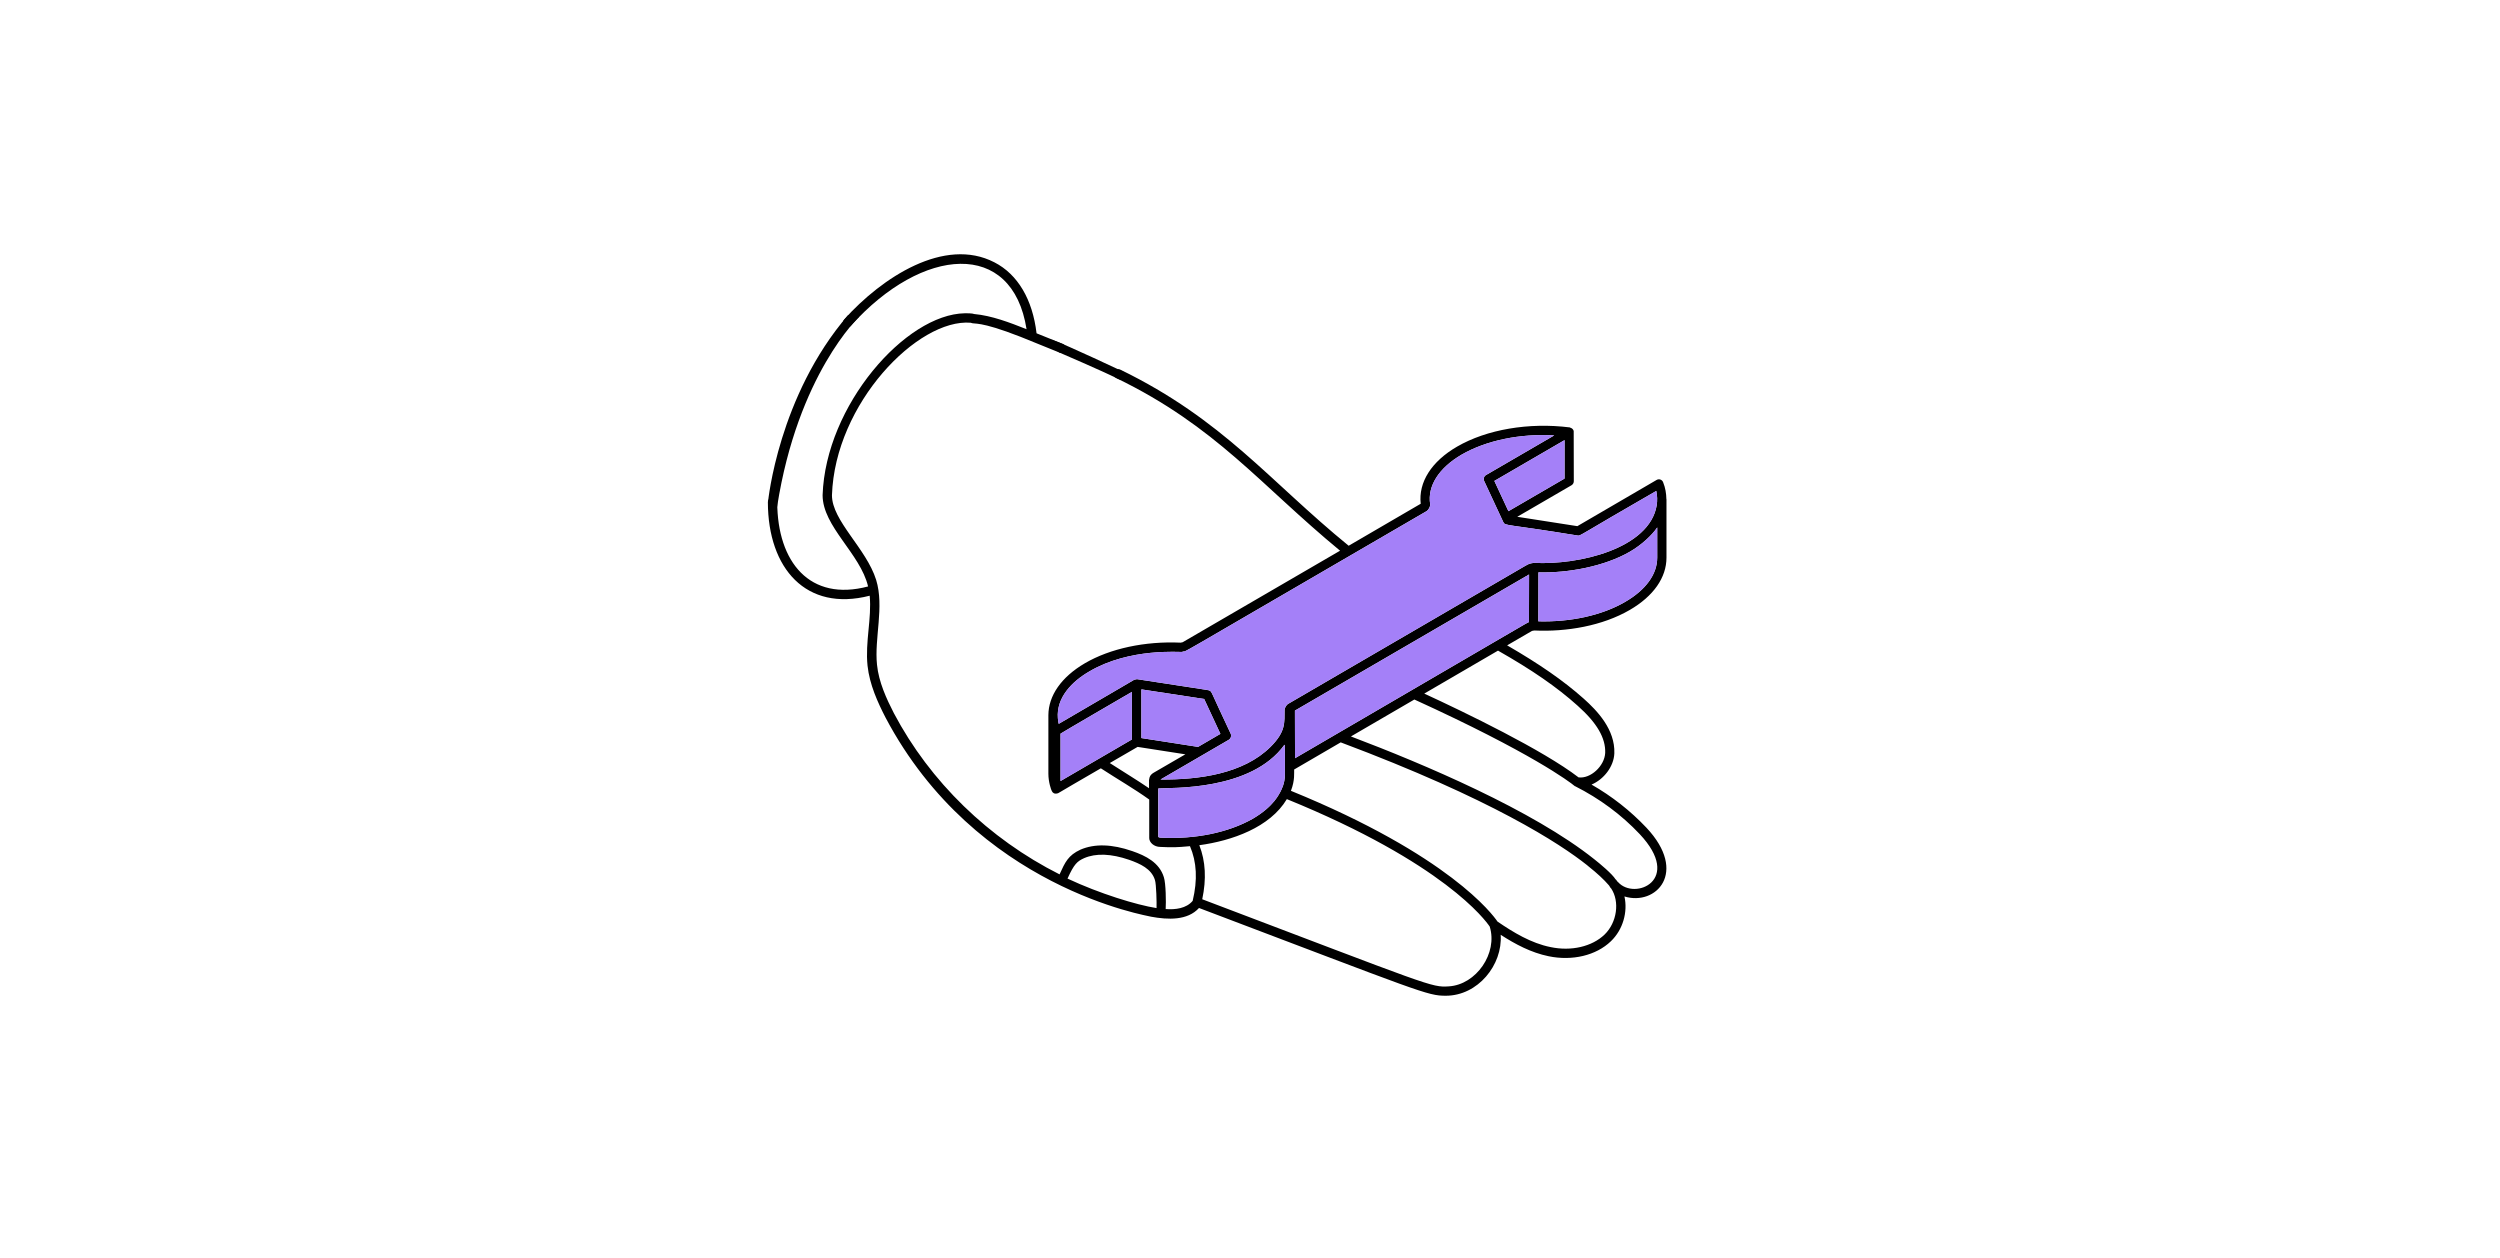
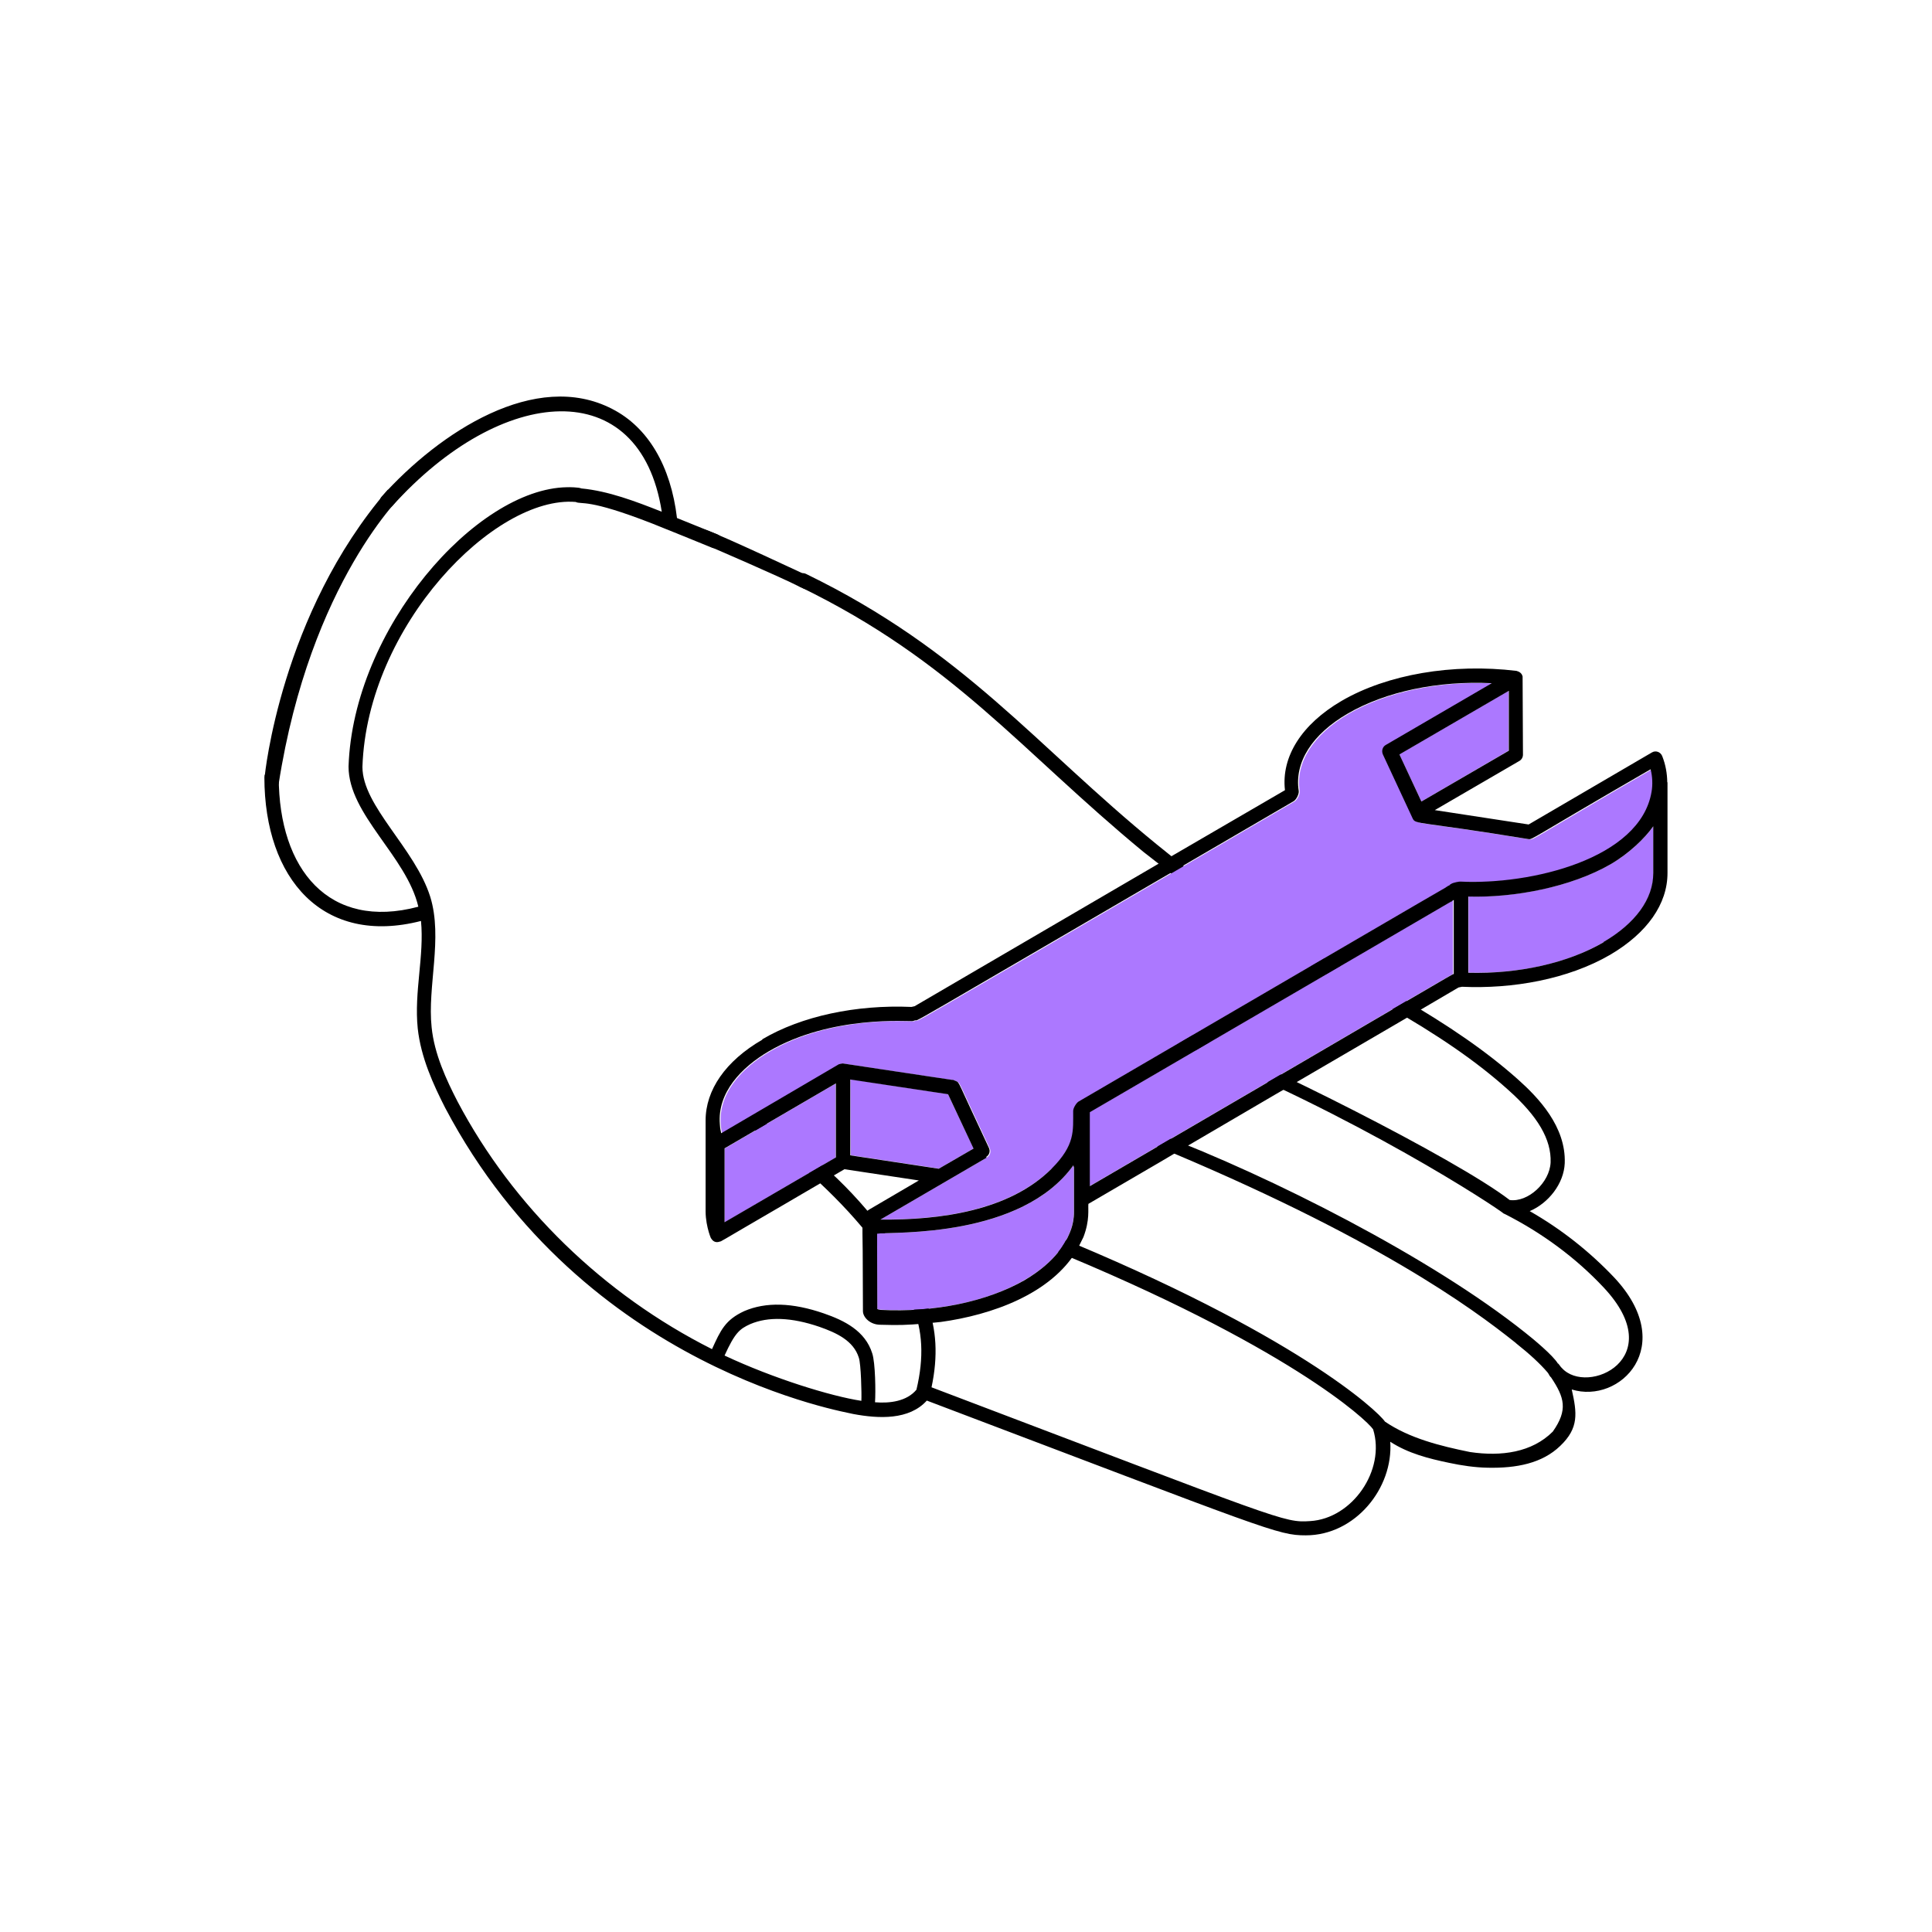
- <svg xmlns="http://www.w3.org/2000/svg" fill="none" viewBox="0 0 318 160">
-   <path fill="#000" d="M143.98 88.006c-.519.301-8.875 5.163-9.08 5.314v6.027l9.08-5.287v-6.054Zm-9.313 4.068c.547-.33 9.409-5.48 9.614-5.616.014 0 .301-.069.342-.069 6.469 1 8.397 1.302 8.903 1.37 0 0 .027 0 .041.014.014 0 .055 0 .109.014.069 0 .124.04.192.068.314.178.014-.164 2.68 5.479a.618.618 0 0 1-.246.767l-8.684 5.054c4.855.04 10.53-.713 13.99-4.15 1.97-1.959 1.765-3.096 1.792-4.712 0-.26.273-.671.438-.753 22.551-13.122 28.746-16.738 30.168-17.56 0 0 .069-.027.124-.068.013 0 .027-.014.041-.014.041-.04.082-.054.109-.068h.014l.027-.028s0-.013.027-.013h.028c.164-.11.67-.192.725-.192h.013c5.703.301 14.688-1.808 15.618-7.314a4.893 4.893 0 0 0-.055-1.835c-10.024 5.766-9.628 5.739-10.01 5.67-9.191-1.506-9.191-1.191-9.45-1.712a694.37 694.37 0 0 0-2.435-5.232.592.592 0 0 1 .246-.753l8.671-5.04c-4.363-.247-8.643.643-11.761 2.437-2.913 1.699-4.39 4-4.021 6.328.041.274-.219.726-.438.863-35.694 20.75-29.854 17.436-31.126 17.915-.246.055-6.619-.548-11.761 2.466-2.256 1.3-4.239 3.355-4.034 5.958.041.479.068.493.109.726Zm59.818-12.944.014-6.054h-.028l-.109.083c.027-.028.014 0-.041.013-.027.014-.055.028-.082.055l-.068.041a.89.89 0 0 1-.151.082c-1.573.918-7.863 4.575-29.307 17.039l.014 6.054c29.649-17.272 29.512-17.244 29.758-17.313Zm1.204-6.328-.014 6.232c4.13.11 8.123-.767 11.05-2.479 2.626-1.52 4.075-3.52 4.075-5.63v-3.834c-.67.986-1.983 2.219-3.473 3.082-3.255 1.89-7.932 2.739-11.638 2.63Zm16.287-9.094v7.218c0 2.547-1.654 4.903-4.663 6.656-3.487 2.028-8.028 2.808-12.144 2.617h-.014l-.287.054-3.159 1.836c4.089 2.37 7.152 4.478 9.737 6.78 1.723 1.534 4.007 3.93 3.898 6.957-.069 1.699-1.354 3.315-2.9 3.973a30.331 30.331 0 0 1 6.989 5.492c5.333 5.684 1.19 9.971-2.804 8.738.438 1.959-.178 4.219-1.723 5.698-1.874 1.808-4.91 2.534-7.932 1.904-2.202-.452-4.226-1.52-6.086-2.726.26 3.835-2.899 7.753-6.988 7.753-2.352 0-3.009-.411-31.386-11.163-1.463 1.616-3.966 1.506-6.099 1.109-.247-.109-22.292-3.575-33.78-25.339-.984-1.917-2.024-4.177-2.284-6.588-.314-3.027.547-6.013.274-8.903-8.082 2.082-12.937-3.465-12.951-11.888 0-.329.26-.603.588-.603h.014a.614.614 0 0 1 .588.603c.013 7.615 4.157 12.683 11.556 10.71-.985-4.177-5.785-7.615-5.785-11.614.383-11.41 10.558-23.01 18.093-23.134.178-.014.985 0 1.19.096 2.229.206 4.486 1.068 6.66 1.931-1.792-11.464-13.238-10.56-22.319-.465-.52.589-1.395-.206-.875-.781 4.814-5.355 12.759-10.546 19.105-7.26 2.968 1.521 4.855 4.726 5.361 9.027l3.364 1.356c.287.123.438.48.315.767a.59.59 0 0 1-.766.328c-1.915-.78-3.023-1.232-4.937-2-5.402-2.108-5.84-1.547-6.346-1.794-6.715-.561-17.272 10.26-17.655 21.943 0 3.26 4.362 6.752 5.621 10.765 1.053 3.424-.247 7.424.109 10.793.219 2.205 1.217 4.356 2.147 6.164 4.595 8.71 12.076 15.97 21.074 20.503.712-1.561 1.095-2.424 2.667-3.15 1.792-.767 3.994-.712 6.592.192 1.709.589 3.433 1.452 4.007 3.315.26.78.287 3.205.232 4.054 1.245.096 2.626-.082 3.433-1.041.643-2.671.52-4.945-.342-6.958-1.764.164-2.215.164-3.761.096-.834 0-1.422-.589-1.422-1.123v-4.904c-1.969-1.41-3.925-2.52-6.154-3.972-6.332 3.657-5.238 3.096-5.539 3.192-.342.095-.588-.055-.697-.302-.082-.137-.438-1.123-.438-2.205v-7.45c.014-2.466 1.628-4.836 4.65-6.603 3.214-1.876 7.645-2.821 12.171-2.616l.26-.054 20.022-11.643c-10.202-8.41-15.728-15.778-28.46-21.955a.594.594 0 0 1-.26-.795.568.568 0 0 1 .78-.274c13.115 6.383 18.941 14.163 29.034 22.394l9.163-5.341c-.301-2.74 1.367-5.383 4.636-7.273 3.761-2.178 9.121-3.096 14.332-2.438.027 0 .041.027.068.04a.584.584 0 0 1 .424.412l.014 6.396a.597.597 0 0 1-.287.507l-6.907 4.013 7.645 1.192 10.079-5.876a.57.57 0 0 1 .835.301c.287.712.396 1.424.41 2.123 0 .027.013.027.013.041v.192Zm-6.154 48.5c2.093 2.355 8.274-.233 2.749-6.109-2.325-2.465-5.101-4.52-8.219-6.095h-.027c-.657-.562-5.607-4.273-20.418-11.026l-8.069 4.698c9.299 3.52 23.126 9.382 30.948 15.614.698.548 2.298 1.877 2.722 2.575h.027c.082.096.164.206.219.288l.068.068v-.013Zm-1.723 6.67c1.587-1.534 1.956-4.205.834-5.876 0-.014-.041-.027-.054-.041a1.27 1.27 0 0 1-.11-.164s0-.028-.013-.028c-.028-.068-.082-.123-.123-.178-.602-.698-1.477-1.52-2.571-2.383 0-.014-.11-.096-.192-.164-3.433-2.726-12.144-8.424-31.331-15.615l-5.922 3.452c-.027.424.123 1.315-.41 2.712 20.144 8.218 25.683 15.751 26.271 16.628 2.024 1.383 4.281 2.753 6.742 3.246 2.64.561 5.279-.055 6.879-1.589Zm.082-23.106c.069-1.904-1.053-3.822-3.514-6.013-2.64-2.37-5.785-4.534-10.121-7l-9.381 5.466c5.197 2.397 15.098 7.177 19.625 10.656 1.518.205 3.309-1.438 3.391-3.11Zm-5.169-34.9v-4.89l-8.931 5.192 1.792 3.849 7.139-4.15Zm-14.729 64.594c3.487-.205 6.263-4.219 5.21-7.602-.519-.78-5.825-8.081-25.806-16.216-2.147 3.602-6.988 5.3-11.132 5.862.793 2.04.916 4.3.369 6.875 29.116 11.04 29.143 11.232 31.359 11.081Zm-20.842-26.955v-3.63s-.041-.096-.055-.15c-4.267 5.944-14.592 5.437-16.055 5.561v6.177a.642.642 0 0 0 .287.082c4.404.233 8.671-.658 11.761-2.424 2.749-1.617 3.337-3.205 3.501-3.438.096-.233.561-.986.561-2.178Zm-8.206-5.164-2.065-4.437-7.986-1.22v6.192l7.207 1.123 2.844-1.658Zm-8.492 4.945 4.034-2.342-6.072-.945-3.542 2.054c2.434 1.562 3.296 2.055 4.992 3.205v-1.082s.027-.027.027-.041c0-.22.096-.575.561-.85Zm.369 17.217c.027-.589-.027-3.055-.205-3.575-.438-1.425-1.874-2.068-3.269-2.562-2.311-.794-4.239-.862-5.73-.219-.875.397-1.272.726-2.12 2.603 4.049 1.903 8.78 3.355 11.324 3.753Z" />
-   <path fill="#A480F8" d="M210.8 67.09v3.836c0 2.11-1.449 4.109-4.075 5.63-2.927 1.711-6.92 2.588-11.05 2.478l.014-6.232c3.706.11 8.383-.74 11.638-2.63 1.49-.862 2.803-2.095 3.473-3.081Z" />
-   <path fill="#A480F8" d="M210.677 62.448a4.89 4.89 0 0 1 .055 1.835c-.93 5.506-9.915 7.615-15.618 7.314h-.014s-.56.082-.724.178h-.028l-.027.027s-.014.014-.027.014h-.014s-.082.055-.109.082c-.014 0-.028.014-.042.014a.6.6 0 0 1-.123.069c-1.422.821-7.617 4.437-30.168 17.559-.165.082-.438.493-.438.753-.027 1.616.178 2.753-1.792 4.712-3.46 3.438-9.135 4.19-13.99 4.15l8.684-5.054a.618.618 0 0 0 .246-.767c-2.666-5.643-2.366-5.3-2.68-5.479-.069-.027-.123-.069-.192-.069-.054-.013-.095-.013-.109-.013 0-.014-.041-.014-.041-.014-.506-.068-2.434-.37-8.903-1.37-.041 0-.328.055-.342.069-.205.137-9.067 5.287-9.614 5.616-.041-.233-.068-.247-.109-.726-.206-2.603 1.777-4.657 4.034-5.958 5.142-3.014 11.515-2.411 11.761-2.466 1.272-.48-4.568 2.835 31.126-17.915.219-.137.479-.589.438-.863-.369-2.328 1.108-4.63 4.021-6.328 3.118-1.794 7.398-2.684 11.761-2.438l-8.671 5.04a.592.592 0 0 0-.246.754c.11.22 2.298 4.917 2.435 5.232.259.52.259.206 9.45 1.712.382.069-.014.096 10.01-5.67Z" />
-   <path fill="#A480F8" d="M199.012 55.983v4.89l-7.139 4.15-1.791-3.85 8.93-5.19Zm-4.513 17.093-.014 6.054c-.246.069-.109.041-29.758 17.313l-.014-6.054A51056.804 51056.804 0 0 0 194.02 73.35s.041-.013.151-.082h.041l.027-.027s.055-.041.082-.055c.055-.028.068-.041.041-.014.055-.04.096-.055.109-.068h.028v-.028Z" />
-   <path fill="#000" d="M194.348 71.789s-.014.013-.027.013c0 0 0-.013.027-.013Zm-.068.041s-.068.027-.109.068a.293.293 0 0 1 .109-.068Zm-.041 1.397-.027.027h-.041l.068-.04v.013Z" />
-   <path fill="#A480F8" d="M163.441 94.881v3.63c0 1.192-.465 1.945-.561 2.178-.164.233-.752 1.821-3.501 3.438-3.09 1.766-7.357 2.657-11.761 2.424a.537.537 0 0 1-.273-.082v-6.177c1.449-.124 11.774.383 16.041-5.561.014.055.041.096.055.15ZM153.17 88.91l2.065 4.437-2.844 1.658-7.207-1.123V87.69l7.986 1.219Zm-9.19-.904v6.054l-9.08 5.287V93.32c.205-.15 8.561-5.013 9.08-5.314Z" />
-   <path fill="#000" d="M134.763 44.847s5.634 2.425 7.248 3.247c1.614.821.889-.809.889-.809s-7.481-3.52-8.712-3.917c-1.23-.397-1.121.274-1.121.274M97.701 63.776s1.313-13.423 10.189-23.709l1.395.22s-7.809 7.327-10.435 24.16l-1.149-.67Z" />
+ <svg xmlns="http://www.w3.org/2000/svg" width="160" height="160" viewBox="0 0 160 160" fill="none">
+   <g>
+     <path d="M62.825 92.67C73.035 98.63 76.775 108.01 76.775 108.01C77.565 110.05 77.695 112.31 77.145 114.89C106.265 125.93 106.285 126.12 108.505 125.97C111.995 125.76 114.765 121.75 113.715 118.37C113.195 117.59 106.615 111.43 86.635 103.29L87.155 102.24C107.295 110.46 114.105 116.85 114.695 117.73C116.715 119.11 119.275 119.75 121.735 120.25C124.345 120.64 126.875 120.28 128.595 118.56C129.865 116.76 129.565 115.73 128.445 114.06C128.445 114.05 128.405 114.03 128.395 114.02C128.355 113.97 128.315 113.91 128.285 113.86C128.285 113.86 128.285 113.83 128.275 113.83C128.245 113.76 128.195 113.71 128.155 113.65C127.555 112.95 126.675 112.13 125.585 111.27C125.585 111.26 125.475 111.17 125.395 111.11C121.965 108.38 113.915 102.41 95.465 94.79L95.945 93.9C105.245 97.42 118.485 104.12 126.305 110.36C127.005 110.91 128.605 112.24 129.025 112.93H129.055C129.135 113.03 129.215 113.14 129.275 113.22L129.345 113.29C131.435 115.63 138.325 112.5 132.805 106.62C130.485 104.15 127.705 102.1 124.585 100.52H124.555C123.895 99.96 112.445 92.39 97.525 86.4C97.525 86.4 97.085 86.13 97.405 85.62C97.585 85.34 98.225 85.52 98.225 85.52C104.045 87.69 120.495 95.9 125.025 99.38C126.545 99.59 128.335 97.94 128.415 96.27C128.485 94.37 127.365 92.45 124.905 90.26C122.265 87.89 119.115 85.73 114.785 83.26L106.255 78.83C104.365 77.85 102.575 76.7 100.895 75.39L94.695 70.55C84.495 62.14 78.965 54.77 66.235 48.59C65.945 48.44 65.825 48.08 65.975 47.8C66.115 47.5 66.465 47.38 66.755 47.53C79.875 53.91 85.695 61.69 95.785 69.92L100.795 73.96C102.605 75.42 104.565 76.7 106.635 77.77L115.945 82.59C120.035 84.96 123.095 87.07 125.685 89.37C127.405 90.9 129.695 93.3 129.585 96.33C129.515 98.03 128.235 99.64 126.685 100.3C129.295 101.79 131.635 103.64 133.675 105.79C139.005 111.47 134.155 116.31 130.165 115.07C130.605 117.03 130.765 118.26 129.215 119.74C127.715 121.19 125.585 121.6 123.205 121.55C122.135 121.53 121.065 121.37 120.025 121.15C118.295 120.79 116.615 120.36 115.135 119.4C115.395 123.24 112.235 127.15 108.145 127.15C105.795 127.15 105.135 126.74 76.755 115.99C75.295 117.61 72.785 117.5 70.655 117.1C70.405 116.99 48.365 113.53 36.875 91.76C35.895 89.84 34.855 87.58 34.595 85.17C34.285 82.14 35.145 79.16 34.865 76.27C26.765 78.35 21.905 72.81 21.895 64.38C21.895 64.05 22.155 63.78 22.485 63.78H22.495C22.805 63.79 23.085 64.05 23.085 64.38C23.095 72 27.245 77.06 34.645 75.09C33.665 70.91 28.865 67.47 28.865 63.48C29.245 52.07 39.425 40.47 46.955 40.35C47.135 40.34 47.935 40.35 48.145 40.45C50.375 40.66 52.635 41.52 54.805 42.38C53.015 30.92 41.565 31.82 32.485 41.91C31.965 42.5 31.095 41.7 31.605 41.13C36.415 35.77 44.365 30.58 50.705 33.87C53.675 35.39 55.555 38.6 56.065 42.9L59.425 44.26C59.715 44.38 59.865 44.74 59.735 45.03C59.615 45.33 59.265 45.48 58.965 45.36C57.055 44.58 55.945 44.13 54.025 43.36C48.625 41.25 48.185 41.81 47.675 41.57C40.965 41.01 30.405 51.83 30.015 63.51C30.015 66.77 34.375 70.26 35.635 74.28C36.685 77.7 35.385 81.7 35.745 85.07C35.965 87.28 36.965 89.43 37.895 91.23C42.495 99.94 49.975 107.2 58.965 111.73C59.675 110.17 60.055 109.31 61.635 108.58C63.425 107.81 65.625 107.87 68.225 108.77C69.935 109.36 71.655 110.22 72.235 112.08C72.495 112.86 72.525 115.29 72.465 116.13C73.705 116.23 75.095 116.05 75.895 115.09C76.535 112.42 76.415 110.15 75.555 108.13C71.855 99.67 62.115 93.32 62.115 93.32C62.115 93.32 61.815 92.83 62.035 92.61C62.255 92.39 62.795 92.66 62.795 92.66L62.825 92.67ZM71.335 116.01C71.365 115.42 71.305 112.96 71.125 112.44C70.685 111.02 69.255 110.37 67.855 109.88C65.545 109.09 63.615 109.02 62.125 109.66C61.245 110.06 60.855 110.39 60.005 112.26C64.055 114.16 68.785 115.62 71.325 116.01H71.335Z" fill="#000" />
+     <path d="M58.985 45.35C58.985 45.35 64.615 47.77 66.235 48.6C67.845 49.42 67.125 47.79 67.125 47.79C67.125 47.79 59.645 44.27 58.415 43.87C57.185 43.47 57.295 44.14 57.295 44.14" fill="#000" />
+     <path d="M21.925 64.27C21.925 64.27 23.235 50.85 32.115 40.56L33.505 40.78C33.505 40.78 25.695 48.11 23.075 64.94L21.925 64.27Z" fill="#000" />
+     <path d="M95.455 94.77C95.455 94.77 94.915 94.46 95.105 94.04C95.295 93.62 95.945 93.89 95.945 93.89" fill="#000" />
+     <path d="M86.635 103.28C86.635 103.28 86.075 103.08 86.245 102.5C86.415 101.92 87.155 102.22 87.155 102.22" fill="#000" />
+   </g>
+   <g id="wrench">
+     <path d="M124.925 57.21V62.17L117.715 66.38L115.885 62.47L124.925 57.21Z" fill="#AC78FF" />
+     <path d="M136.935 72.32C136.935 74.45 135.475 76.47 132.805 78.03C129.855 79.76 125.805 80.67 121.615 80.55V74.24C125.385 74.35 130.095 73.47 133.415 71.55C134.915 70.68 136.235 69.42 136.925 68.42V72.3V72.32H136.935Z" fill="#AC78FF" />
+     <path d="M69.205 89.74V95.87L60.005 101.24V95.12C60.225 94.99 68.675 90.04 69.205 89.74Z" fill="#AC78FF" />
+     <path d="M78.515 90.62L80.635 95.11L77.765 96.78L70.445 95.67L70.425 89.38L78.525 90.61L78.515 90.62Z" fill="#AC78FF" />
+     <path d="M72.635 102.16C74.105 102.01 84.585 102.53 88.895 96.5C88.895 96.56 88.925 96.6 88.935 96.65V100.32C88.945 101.52 88.485 102.28 88.395 102.51C88.215 102.77 87.635 104.37 84.835 106.01C81.715 107.81 77.385 108.7 72.925 108.46C72.805 108.46 72.715 108.43 72.655 108.39L72.635 102.14V102.16Z" fill="#AC78FF" />
+     <path d="M120.385 80.65C120.145 80.72 120.295 80.69 90.235 98.23V92.1C111.865 79.49 118.265 75.75 119.895 74.8C119.895 74.8 119.955 74.75 120.155 74.65C120.155 74.65 120.155 74.65 120.175 74.63C120.175 74.63 120.225 74.59 120.245 74.57L120.265 74.53C120.265 74.53 120.315 74.53 120.335 74.51C120.335 74.73 120.335 80.28 120.335 80.64H120.395L120.385 80.65Z" fill="#AC78FF" />
+     <path d="M87.095 96.78C83.585 100.26 77.845 101.04 72.925 100.99L81.725 95.86C81.985 95.71 82.105 95.37 81.965 95.1C79.275 89.38 79.555 89.74 79.245 89.57C79.195 89.55 79.135 89.5 79.065 89.5C79.035 89.49 79.005 89.5 79.005 89.47C78.965 89.47 78.925 89.45 78.925 89.45C78.465 89.4 76.545 89.09 69.875 88.09C69.835 88.09 69.555 88.14 69.545 88.16C69.335 88.28 60.365 93.53 59.805 93.87C59.765 93.61 59.725 93.63 59.695 93.12C59.475 90.5 61.485 88.41 63.755 87.08C68.975 84.03 75.425 84.63 75.685 84.58C76.955 84.08 71.055 87.45 107.205 66.38C107.415 66.26 107.675 65.78 107.635 65.52C107.265 63.17 108.745 60.83 111.705 59.11C114.845 57.29 119.205 56.38 123.625 56.6L114.835 61.72C114.575 61.87 114.455 62.21 114.605 62.5C114.705 62.72 117.075 67.81 117.075 67.81C117.345 68.32 117.435 68 126.655 69.51C127.025 69.56 126.645 69.61 136.775 63.73C136.925 64.35 136.945 65.01 136.855 65.59C135.915 71.18 126.815 73.33 121.035 73.03C120.965 73.02 120.425 73.13 120.275 73.21C120.275 73.22 120.255 73.23 120.235 73.23C120.255 73.21 120.235 73.23 120.195 73.26L120.175 73.3C120.175 73.3 120.135 73.28 120.125 73.3L120.075 73.32C120.075 73.32 120.015 73.37 119.975 73.37C119.975 73.38 119.935 73.39 119.915 73.41C119.835 73.45 119.805 73.47 119.835 73.45C119.795 73.48 119.775 73.5 119.775 73.5C118.115 74.45 111.545 78.28 89.365 91.23C89.205 91.33 88.915 91.74 88.925 92.01C88.915 93.65 89.105 94.79 87.135 96.79H87.105L87.095 96.78Z" fill="#AC78FF" />
+     <path d="M117.715 66.38L124.955 62.17V57.21L115.895 62.48L117.715 66.38ZM90.245 98.24C120.295 80.71 120.145 80.74 120.395 80.66C120.395 80.3 120.395 74.76 120.395 74.53C120.395 74.54 120.355 74.56 120.345 74.55L120.305 74.58C120.305 74.58 120.265 74.61 120.245 74.63V74.66C120.245 74.66 120.205 74.65 120.185 74.66C119.985 74.77 119.925 74.81 119.925 74.81C118.295 75.76 111.895 79.5 90.255 92.11V98.24H90.245ZM132.785 78.02C135.455 76.46 136.915 74.44 136.915 72.31V68.43C136.215 69.43 134.905 70.68 133.405 71.56C130.085 73.48 125.375 74.36 121.595 74.25V80.56C125.785 80.67 129.845 79.75 132.795 78.04V78.02H132.785ZM69.225 95.85V89.72C68.685 90.03 60.235 94.97 60.005 95.1V101.22L69.225 95.85ZM78.515 90.62L70.415 89.4V95.68L77.745 96.79L80.625 95.12L78.515 90.62ZM88.895 96.5C84.575 102.52 74.105 102.01 72.635 102.16L72.655 108.41C72.735 108.44 72.805 108.47 72.925 108.48C77.375 108.71 81.715 107.8 84.835 106.03C87.625 104.38 88.215 102.78 88.395 102.53C88.485 102.3 88.955 101.53 88.945 100.34V96.67C88.945 96.67 88.895 96.58 88.895 96.52V96.5ZM81.715 95.87L72.915 101C77.835 101.05 83.595 100.28 87.085 96.79C89.065 94.8 88.865 93.65 88.875 92.01C88.875 91.74 89.155 91.33 89.315 91.23C111.505 78.29 118.065 74.45 119.725 73.5C119.725 73.5 119.745 73.48 119.785 73.45C119.765 73.47 119.785 73.45 119.865 73.41C119.875 73.38 119.905 73.38 119.925 73.37C119.945 73.35 119.975 73.35 120.025 73.32C120.025 73.32 120.045 73.3 120.065 73.3C120.065 73.3 120.065 73.27 120.085 73.27L120.105 73.23C120.105 73.23 120.145 73.25 120.155 73.21C120.155 73.21 120.185 73.22 120.195 73.19C120.355 73.09 120.885 72.99 120.955 73.01C126.745 73.29 135.845 71.15 136.775 65.57C136.875 65 136.855 64.31 136.695 63.71C126.545 69.58 126.945 69.53 126.575 69.49C117.355 67.98 117.255 68.3 116.995 67.79C116.995 67.79 114.625 62.7 114.525 62.48C114.395 62.19 114.495 61.85 114.755 61.7L123.545 56.58C119.125 56.36 114.775 57.26 111.625 59.09C108.655 60.81 107.185 63.14 107.555 65.5C107.595 65.76 107.345 66.24 107.125 66.36C70.955 87.43 76.875 84.06 75.605 84.56C75.345 84.62 68.895 84.02 63.675 87.06C61.405 88.39 59.395 90.48 59.615 93.1C59.645 93.61 59.685 93.59 59.725 93.85C60.275 93.52 69.245 88.28 69.465 88.14C69.465 88.13 69.765 88.07 69.795 88.07C76.455 89.07 78.385 89.37 78.845 89.43H78.875H78.935L78.995 89.46L79.175 89.53C79.495 89.7 79.205 89.35 81.895 95.06C82.035 95.34 81.925 95.67 81.655 95.82L81.705 95.85L81.715 95.87ZM63.145 86.06C66.385 84.15 70.895 83.19 75.485 83.39L75.745 83.33L96.015 71.49L97.115 70.85L106.415 65.44C106.095 62.67 107.795 59.98 111.095 58.05C114.885 55.84 120.315 54.92 125.595 55.56L125.675 55.59C125.915 55.66 126.055 55.84 126.095 56.02C126.095 56.02 126.125 62.25 126.125 62.5C126.125 62.71 126.015 62.91 125.825 63.02L118.825 67.09L126.595 68.28L136.795 62.32C137.115 62.12 137.515 62.27 137.655 62.61C137.945 63.34 138.065 64.07 138.075 64.77C138.075 64.77 138.095 64.79 138.095 64.81V65V72.3C138.095 74.87 136.415 77.26 133.365 79.06C129.845 81.11 125.245 81.91 121.075 81.72L120.785 81.78L117.585 83.66L116.405 84.35L106.895 89.9L105.615 90.64L97.435 95.43L96.115 96.21L90.135 99.7C90.095 100.13 90.265 101.04 89.725 102.45L89.195 103.52C87.025 107.17 82.125 108.9 77.905 109.48L76.705 109.6C74.915 109.75 74.475 109.75 72.905 109.71C72.065 109.71 71.465 109.1 71.465 108.58L71.445 103.61L71.425 102.15V101.04C71.425 101.04 71.425 101.03 71.435 101.01C71.445 100.79 71.535 100.42 72.015 100.15L76.095 97.76L69.935 96.83L66.355 98.92L65.195 99.6C58.795 103.32 59.905 102.72 59.585 102.83C59.255 102.95 59.005 102.77 58.895 102.55C58.965 102.79 58.445 101.65 58.435 100.34C58.435 100.34 58.435 95.55 58.435 92.79C58.435 90.28 60.075 87.87 63.135 86.1V86.06H63.145Z" fill="black" />
+   </g>
</svg>
